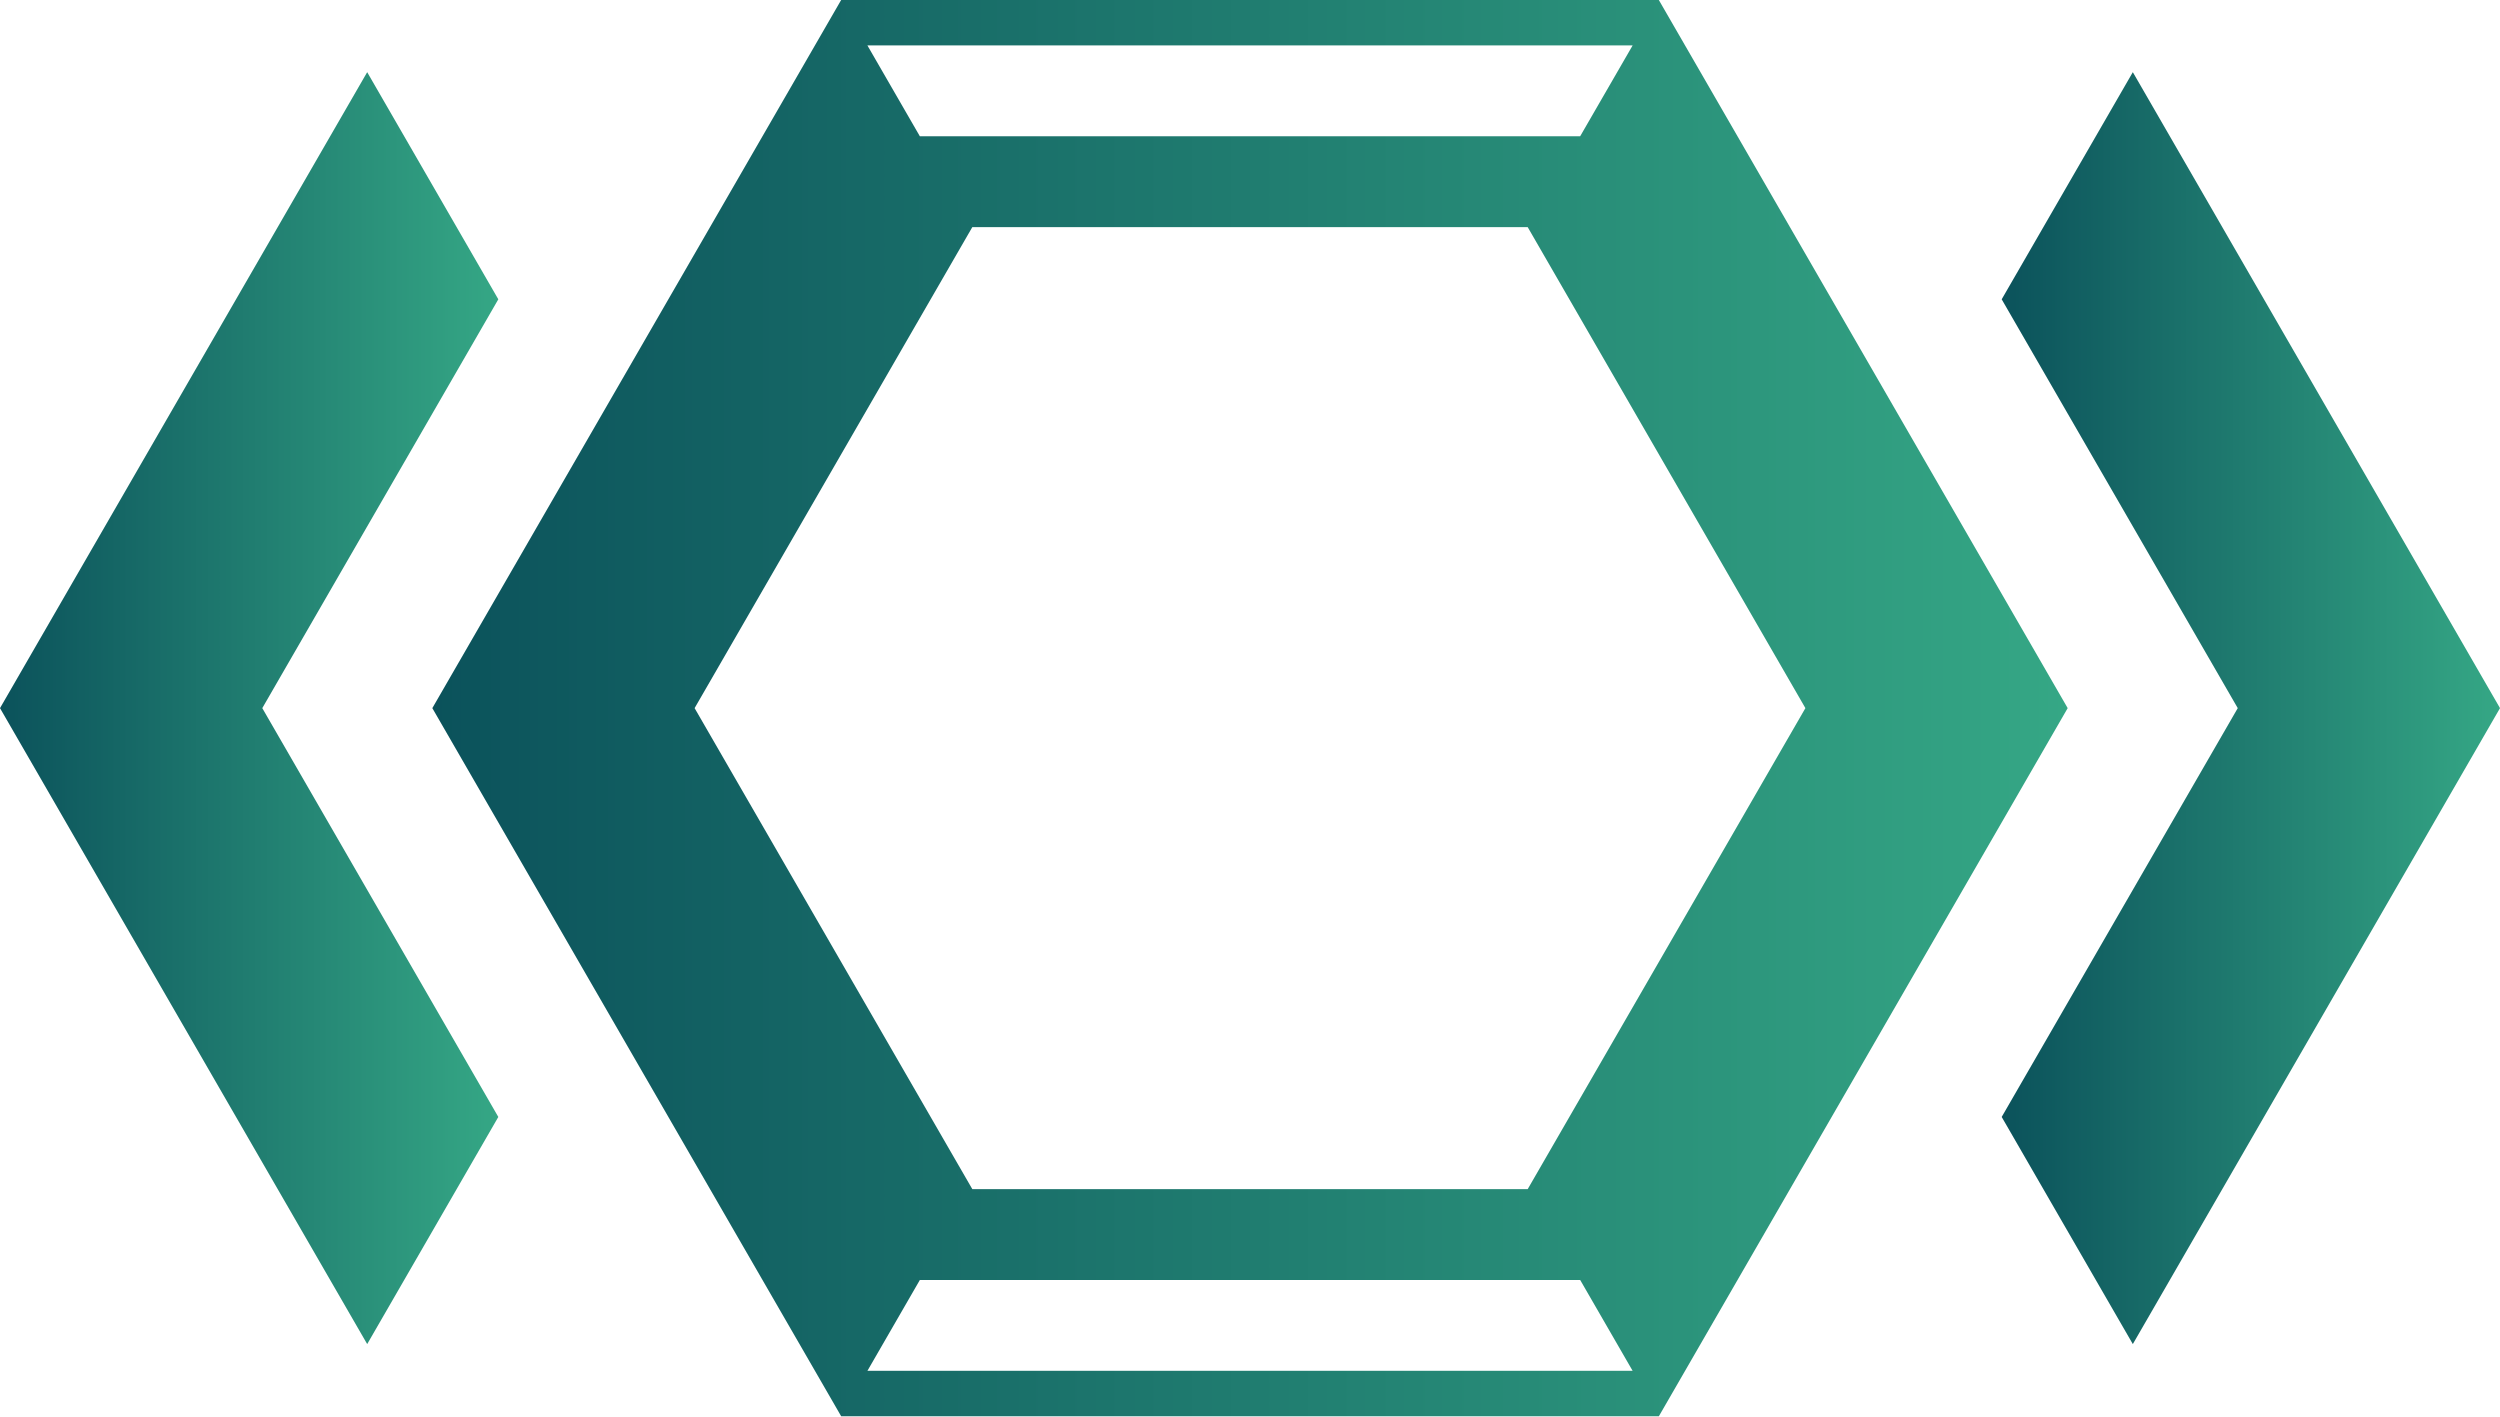
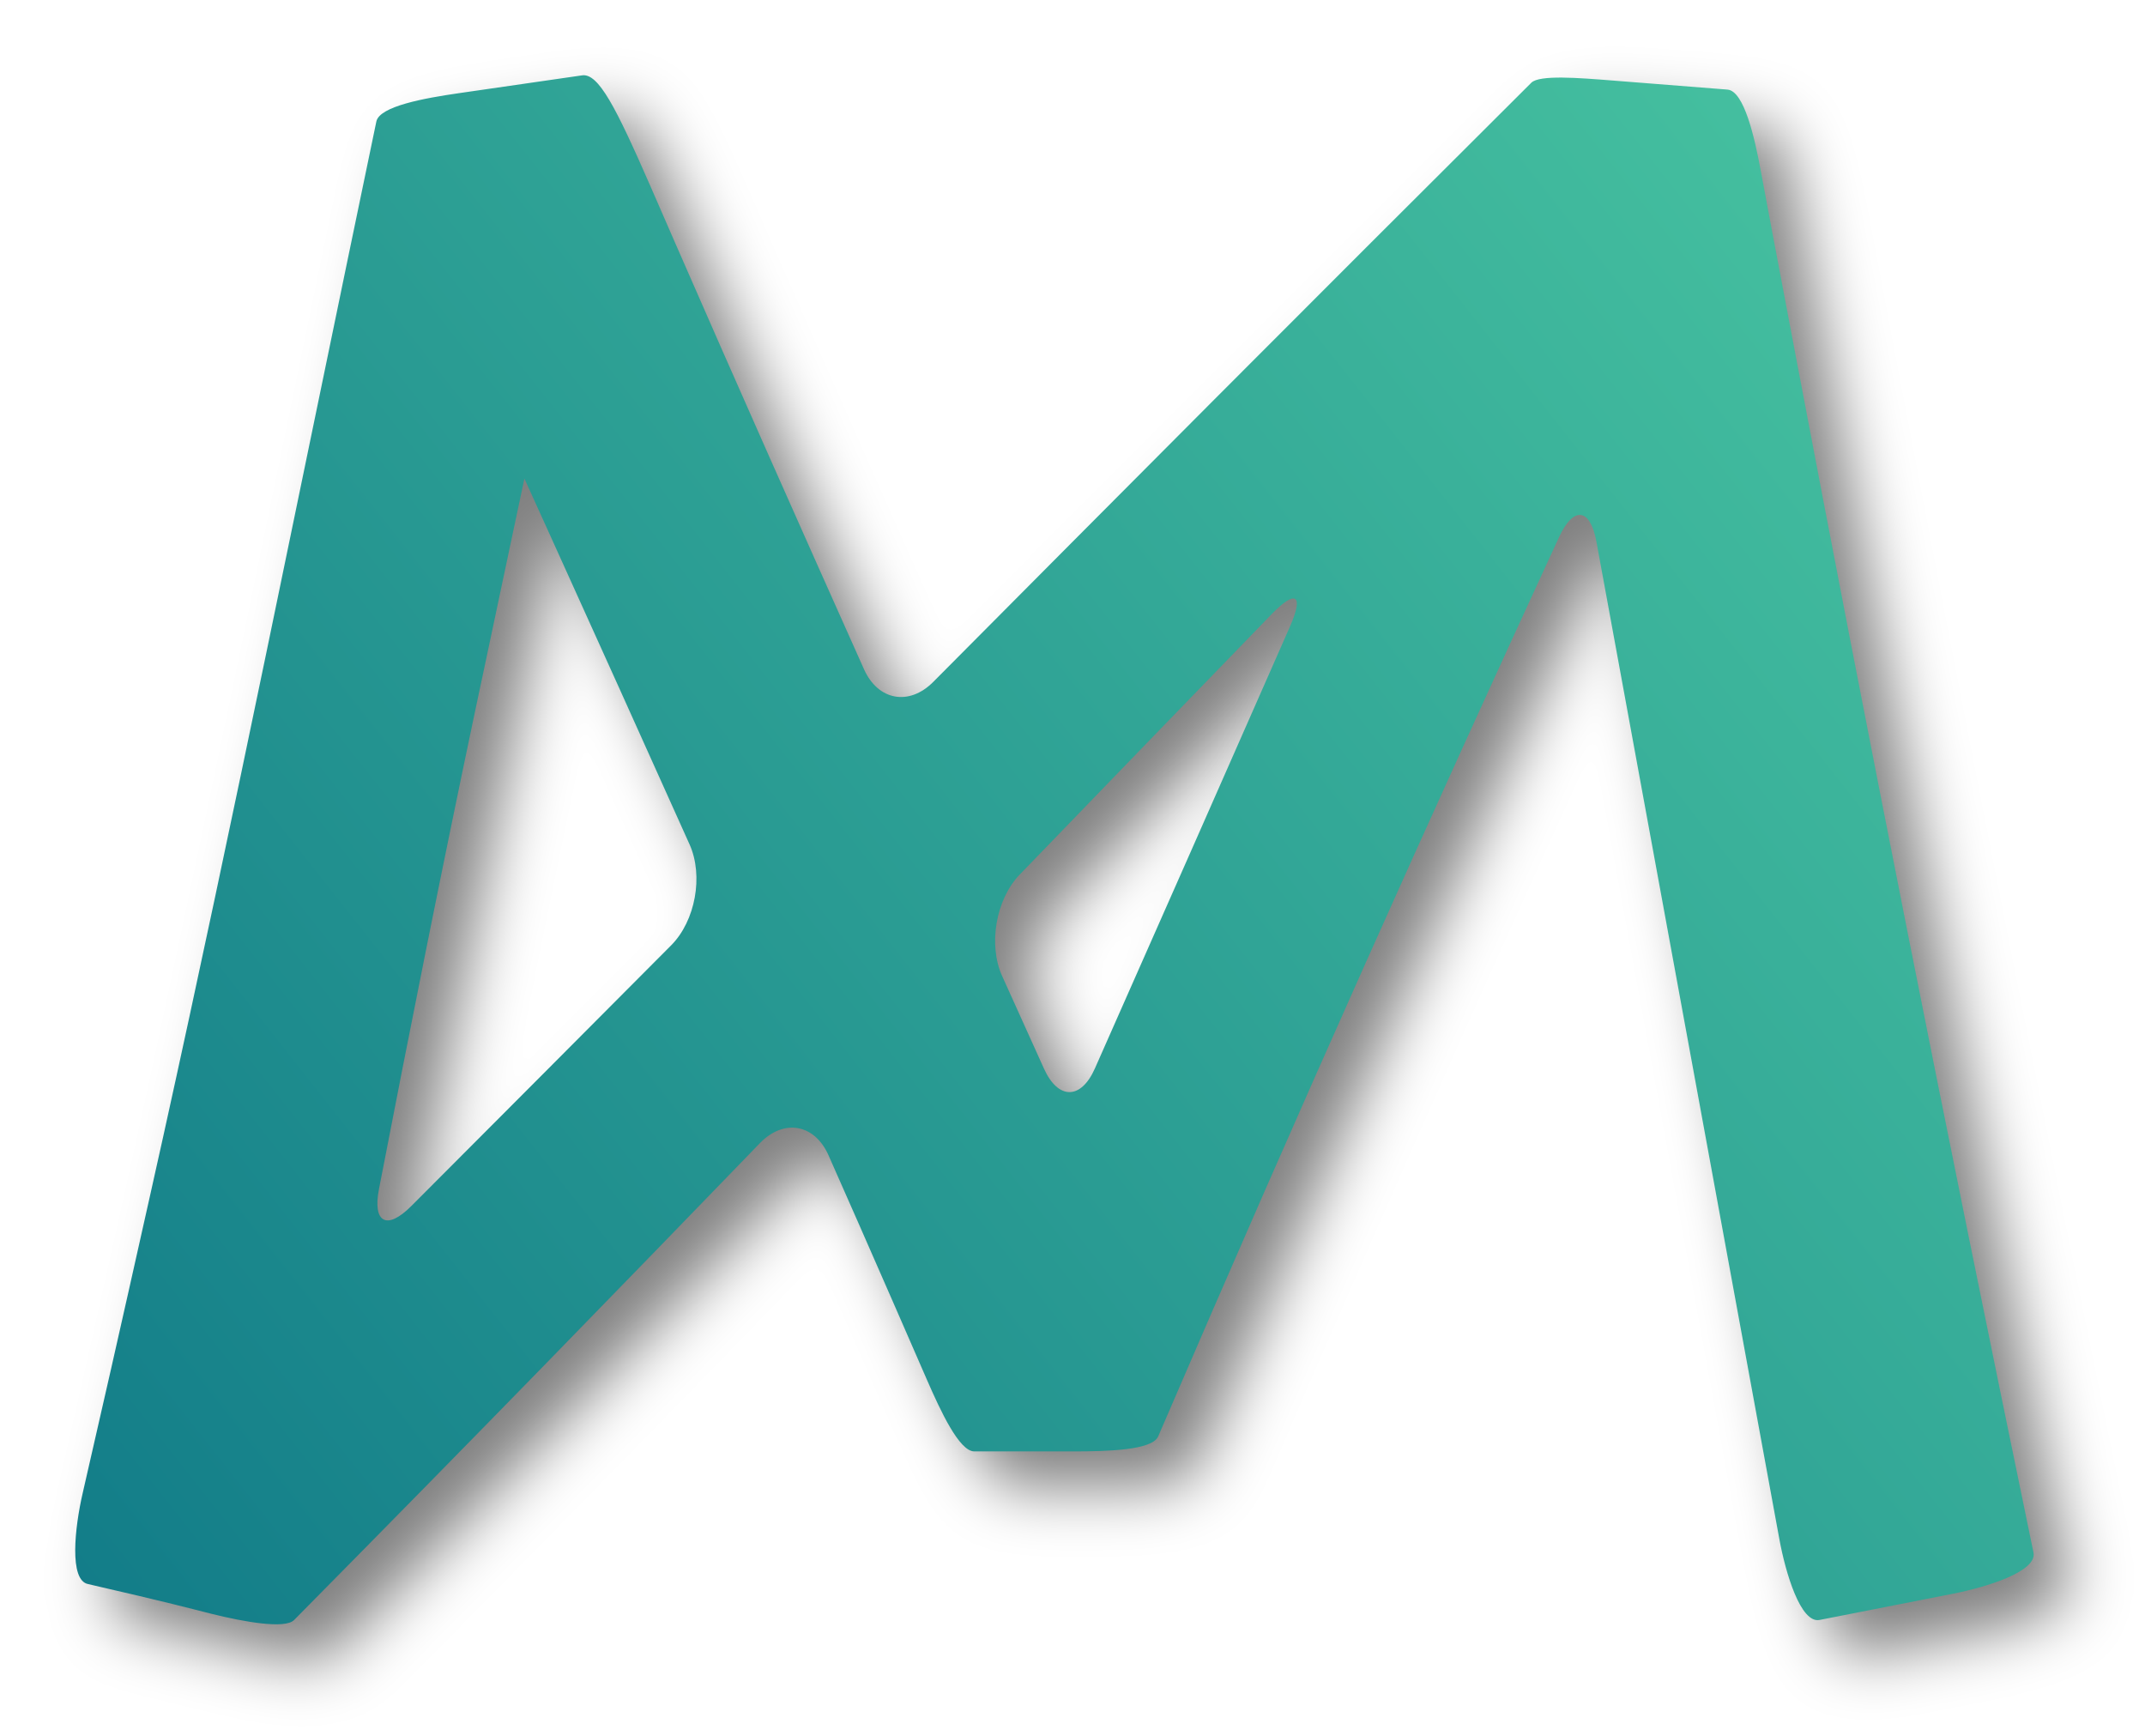
- <svg xmlns="http://www.w3.org/2000/svg" xmlns:xlink="http://www.w3.org/1999/xlink" width="450" height="254.928" viewBox="0 0 119.062 67.45" version="1.1" id="svg1">
+ <svg xmlns="http://www.w3.org/2000/svg" xmlns:xlink="http://www.w3.org/1999/xlink" width="517.269" height="418.475" viewBox="0 0 136.861 110.722" version="1.1" id="svg1">
  <defs id="defs1">
-     <linearGradient id="linearGradient11">
-       <stop id="stop8" stop-color="#ff1e27" offset="0" style="stop-color:#35a785;stop-opacity:1;" />
-       <stop id="stop7" stop-color="#7d141d" offset="1" style="stop-color:#0b525b;stop-opacity:1;" />
+     <linearGradient id="linearGradient4">
+       <stop style="stop-color:#117b88;stop-opacity:1;" offset="0" id="stop4" />
+       <stop style="stop-color:#49c5a1;stop-opacity:1;" offset="1" id="stop9" />
    </linearGradient>
-     <linearGradient id="linearGradient6">
-       <stop id="stop5" stop-color="#7d141d" offset="0" style="stop-color:#0b525b;stop-opacity:1;" />
-       <stop id="stop6" stop-color="#ff1e27" offset="1" style="stop-color:#35a785;stop-opacity:1;" />
-     </linearGradient>
-     <linearGradient id="linearGradient2">
-       <stop style="stop-color:#cdcdcd;stop-opacity:1;" offset="0" id="stop2" />
-       <stop style="stop-color:#f1f1f1;stop-opacity:1;" offset="0.42" id="stop3" />
-     </linearGradient>
-     <linearGradient id="SvgjsLinearGradient1015">
-       <stop id="SvgjsStop1016" stop-color="#7d141d" offset="0" style="stop-color:#0b525b;stop-opacity:1;" />
-       <stop id="SvgjsStop1017" stop-color="#ff1e27" offset="1" style="stop-color:#35a785;stop-opacity:1;" />
-     </linearGradient>
-     <linearGradient xlink:href="#linearGradient6" id="linearGradient7" gradientTransform="scale(1.074566,0.9306079)" x1="19.981" y1="27.179" x2="73.08" y2="27.179" gradientUnits="userSpaceOnUse" />
-     <linearGradient xlink:href="#SvgjsLinearGradient1015" id="linearGradient8" gradientTransform="scale(0.6259159,1.597659)" x1="124.001" y1="17.407" x2="151.778" y2="17.407" gradientUnits="userSpaceOnUse" />
-     <linearGradient xlink:href="#linearGradient11" id="linearGradient9" gradientTransform="scale(0.6259159,1.597659)" x1="35.765" y1="17.407" x2="7.988" y2="17.407" gradientUnits="userSpaceOnUse" />
-     <linearGradient xlink:href="#linearGradient2" id="linearGradient3" x1="39.625" y1="79.312" x2="39.625" y2="0.063" gradientUnits="userSpaceOnUse" gradientTransform="scale(1.709379,1.706667)" />
+     <filter style="color-interpolation-filters:sRGB" id="filter145" x="-0.038" y="-0.049" width="1.095" height="1.12">
+       <feFlood result="flood" in="SourceGraphic" flood-opacity="0.498" flood-color="rgb(1,1,1)" id="feFlood144" />
+       <feGaussianBlur result="blur" in="SourceGraphic" stdDeviation="2" id="feGaussianBlur144" />
+       <feOffset result="offset" in="blur" dx="2.3" dy="2.3" id="feOffset144" />
+       <feComposite result="comp1" operator="in" in="flood" in2="offset" id="feComposite144" />
+       <feComposite result="comp2" operator="over" in="SourceGraphic" in2="comp1" id="feComposite145" />
+     </filter>
+     <linearGradient xlink:href="#linearGradient4" id="linearGradient5" gradientUnits="userSpaceOnUse" gradientTransform="matrix(1.1258,0,0,1.1258,2.309432,27.6849)" x1="2.427" y1="82.353" x2="113.8" y2="-5.566" />
  </defs>
-   <g id="layer2" style="display:none" transform="translate(-8.202084,-34.00851)">
-     <rect style="display:inline;vector-effect:non-scaling-stroke;fill:url(#linearGradient3);fill-opacity:1;stroke:none;stroke-width:0.452;stroke-dasharray:none;stroke-opacity:1;-inkscape-stroke:hairline" id="rect2" width="135.467" height="135.467" x="1.110223e-16" y="0" />
-   </g>
-   <g id="g3" style="display:inline" transform="translate(-8.202084,-34.00851)">
-     <rect style="display:inline;vector-effect:non-scaling-stroke;fill:#000000;fill-opacity:0;stroke:none;stroke-width:0.452;stroke-dasharray:none;stroke-opacity:1;-inkscape-stroke:hairline" id="rect3" width="135.467" height="135.467" x="1.110223e-16" y="0" />
-   </g>
-   <g id="layer1" transform="matrix(1.788979,0,0,1.788979,-11.46884,-37.27527)">
-     <polyline points="77.614,35.736 82.189,27.811 95,50 82.189,72.189 77.614,64.264 85.85,50 77.614,35.736 " style="clip-rule:evenodd;overflow:visible;fill:url(#linearGradient8);fill-rule:evenodd" id="polyline2" transform="matrix(0.763,0,0,0.763,0.4791666,1.5375)" />
-     <polyline points="17.811,72.189 5,50 17.811,27.811 22.386,35.736 14.151,50 22.386,64.264 17.811,72.189 " style="clip-rule:evenodd;overflow:visible;fill:url(#linearGradient9);fill-rule:evenodd" id="polyline3" transform="matrix(0.763,0,0,0.763,2.595833,1.5375)" />
-     <path d="m 38.481,69.952 -1.83,3.17 H 63.35 l -1.83,-3.17 H 38.481 M 63.35,26.878 H 36.651 l 1.83,3.17 h 23.038 l 1.831,-3.17 M 40.311,33.218 30.622,50 40.311,66.782 H 59.689 L 69.378,50 59.689,33.218 H 40.311 M 35.736,74.707 21.471,50 35.735,25.293 H 64.264 L 78.529,50 64.265,74.707 H 35.736" style="clip-rule:evenodd;overflow:visible;fill:url(#linearGradient7);fill-rule:evenodd" id="path2" transform="matrix(0.763,0,0,0.763,1.5375,1.5375)" />
+   <g id="layer3" style="display:inline" transform="translate(-0.4529032,-13.52255)">
+     <path d="m 37.366,18.301 c -5.097,0.737 -6.266,0.906 -7.435,1.075 -2.169,0.314 -5.041,0.828 -5.245,1.805 -5.044,24.194 -9.123,44.519 -13.598,64.748 -0.864,3.875 -0.864,3.875 -0.864,3.875 -1.987,8.884 -3.129,13.9 -4.282,18.91 -0.492,2.136 -0.879,5.547 0.36,5.772 5.208,1.194 6.48,1.55 7.855,1.893 2.126,0.531 4.705,0.977 5.276,0.403 11.916,-12.053 20.843,-21.245 29.725,-30.426 1.524,-1.575 3.488,-1.232 4.377,0.771 0.169,0.381 1.025,2.316 1.908,4.322 1.462,3.325 2.916,6.654 4.366,9.985 0.875,2.01 2.073,4.587 3.027,4.587 h 6.317 c 2.192,0 5.04,-0.075 5.417,-0.956 9.322,-21.665 17.363,-39.562 25.582,-57.378 0.918,-1.99 1.986,-1.855 2.381,0.301 3.89,21.206 7.781,42.413 11.67,63.619 0.395,2.156 1.355,5.406 2.57,5.166 5.434,-1.068 6.974,-1.371 8.514,-1.673 2.151,-0.423 5.383,-1.421 5.131,-2.631 -5.801,-28.007 -10.585,-52.179 -15.178,-76.387 -0.409,-2.153 -1.071,-5.645 -1.479,-7.799 -0.248,-1.312 -0.495,-2.622 -0.737,-3.933 -0.398,-2.155 -1.068,-5.122 -2.132,-5.206 -5.078,-0.4 -6.2,-0.489 -7.322,-0.578 -2.185,-0.173 -4.674,-0.372 -5.189,0.138 C 83.637,33.385 71.915,45.165 60.221,56.929 58.675,58.484 56.696,58.123 55.8,56.122 51.742,47.058 47.708,37.984 43.733,28.885 42.856,26.877 42.143,25.243 42.146,25.243 39.963,20.256 38.855,18.083 37.812,18.236 Z M 35.773,47.576 c 2.977,6.57 5.945,13.143 8.899,19.724 0.898,2 0.371,4.882 -1.175,6.435 -5.51,5.538 -11.043,11.087 -16.59,16.642 -1.549,1.551 -2.47,1.063 -2.054,-1.089 1.966,-10.173 3.993,-20.334 6.13,-30.474 0.826,-3.888 0.826,-3.888 0.826,-3.888 1.046,-4.95 1.272,-6.017 1.499,-7.084 0.455,-2.144 0.825,-3.882 0.825,-3.882 z m 47.216,5.8 c -4.143,9.41 -8.291,18.817 -12.457,28.216 -0.888,2.004 -2.344,2.01 -3.247,0.013 -0.891,-1.969 -1.781,-3.94 -2.671,-5.911 -0.902,-1.998 -0.399,-4.896 1.123,-6.473 5.35,-5.541 10.715,-11.083 16.089,-16.628 1.526,-1.574 2.047,-1.223 1.163,0.783 z" style="font-weight:100;font-size:180px;font-family:Skia;-inkscape-font-specification:'Skia Thin';text-align:center;text-anchor:middle;white-space:pre;display:inline;fill:url(#linearGradient5);stroke-width:5.609;stroke-dasharray:none;filter:url(#filter145)" id="path20" transform="translate(-0.2205699,0.09399891)" />
  </g>
</svg>
